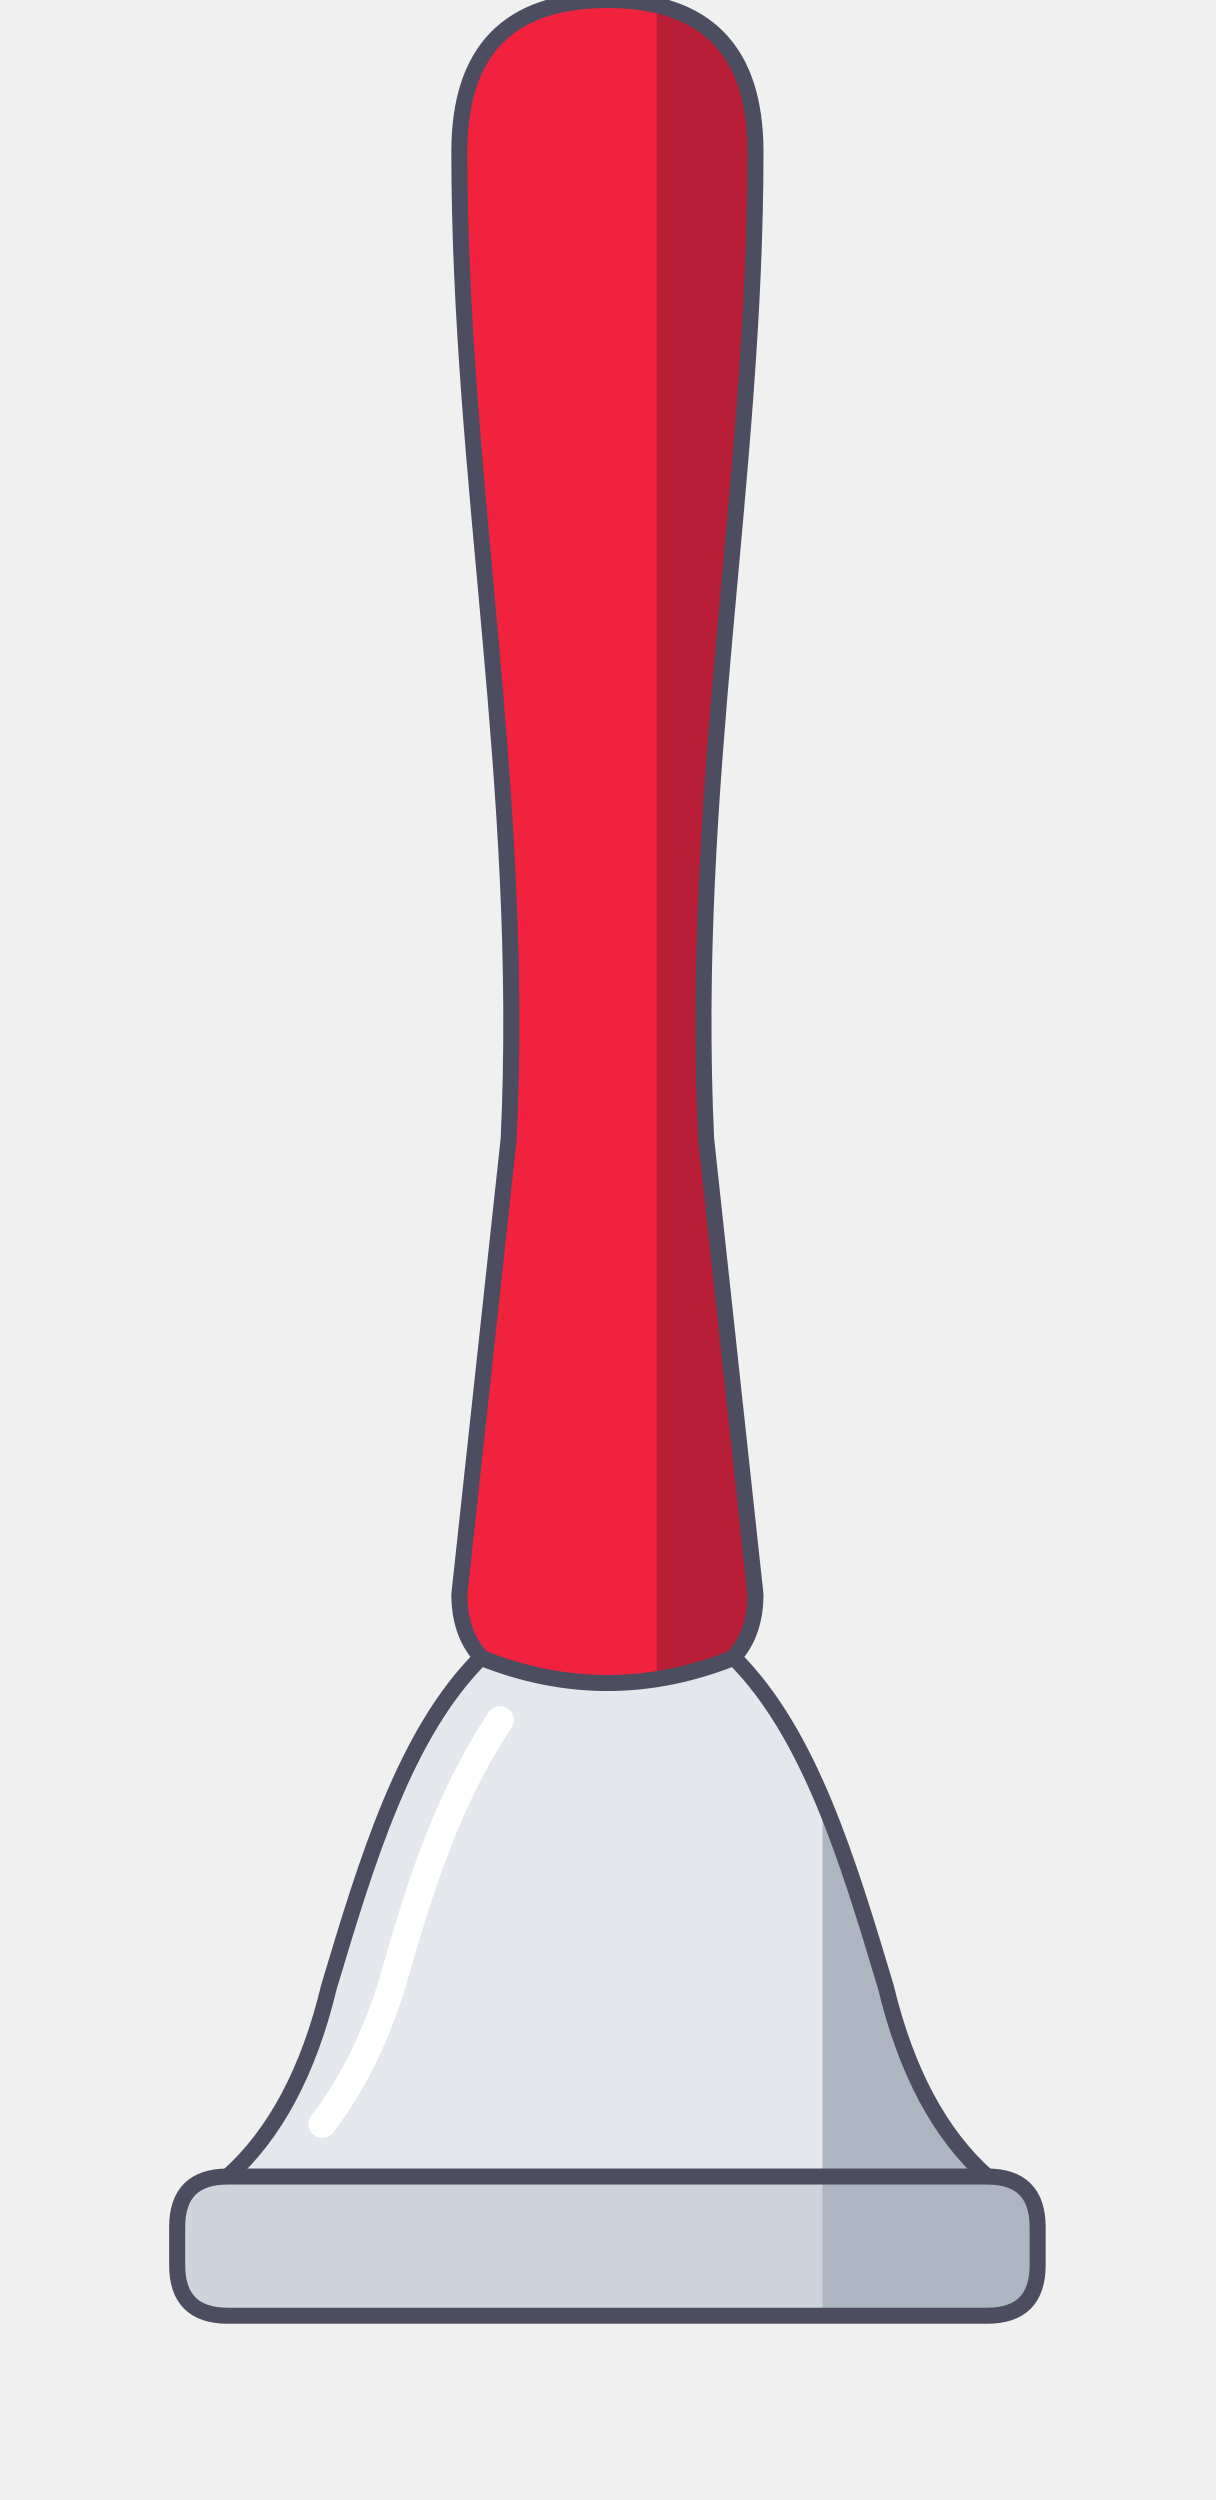
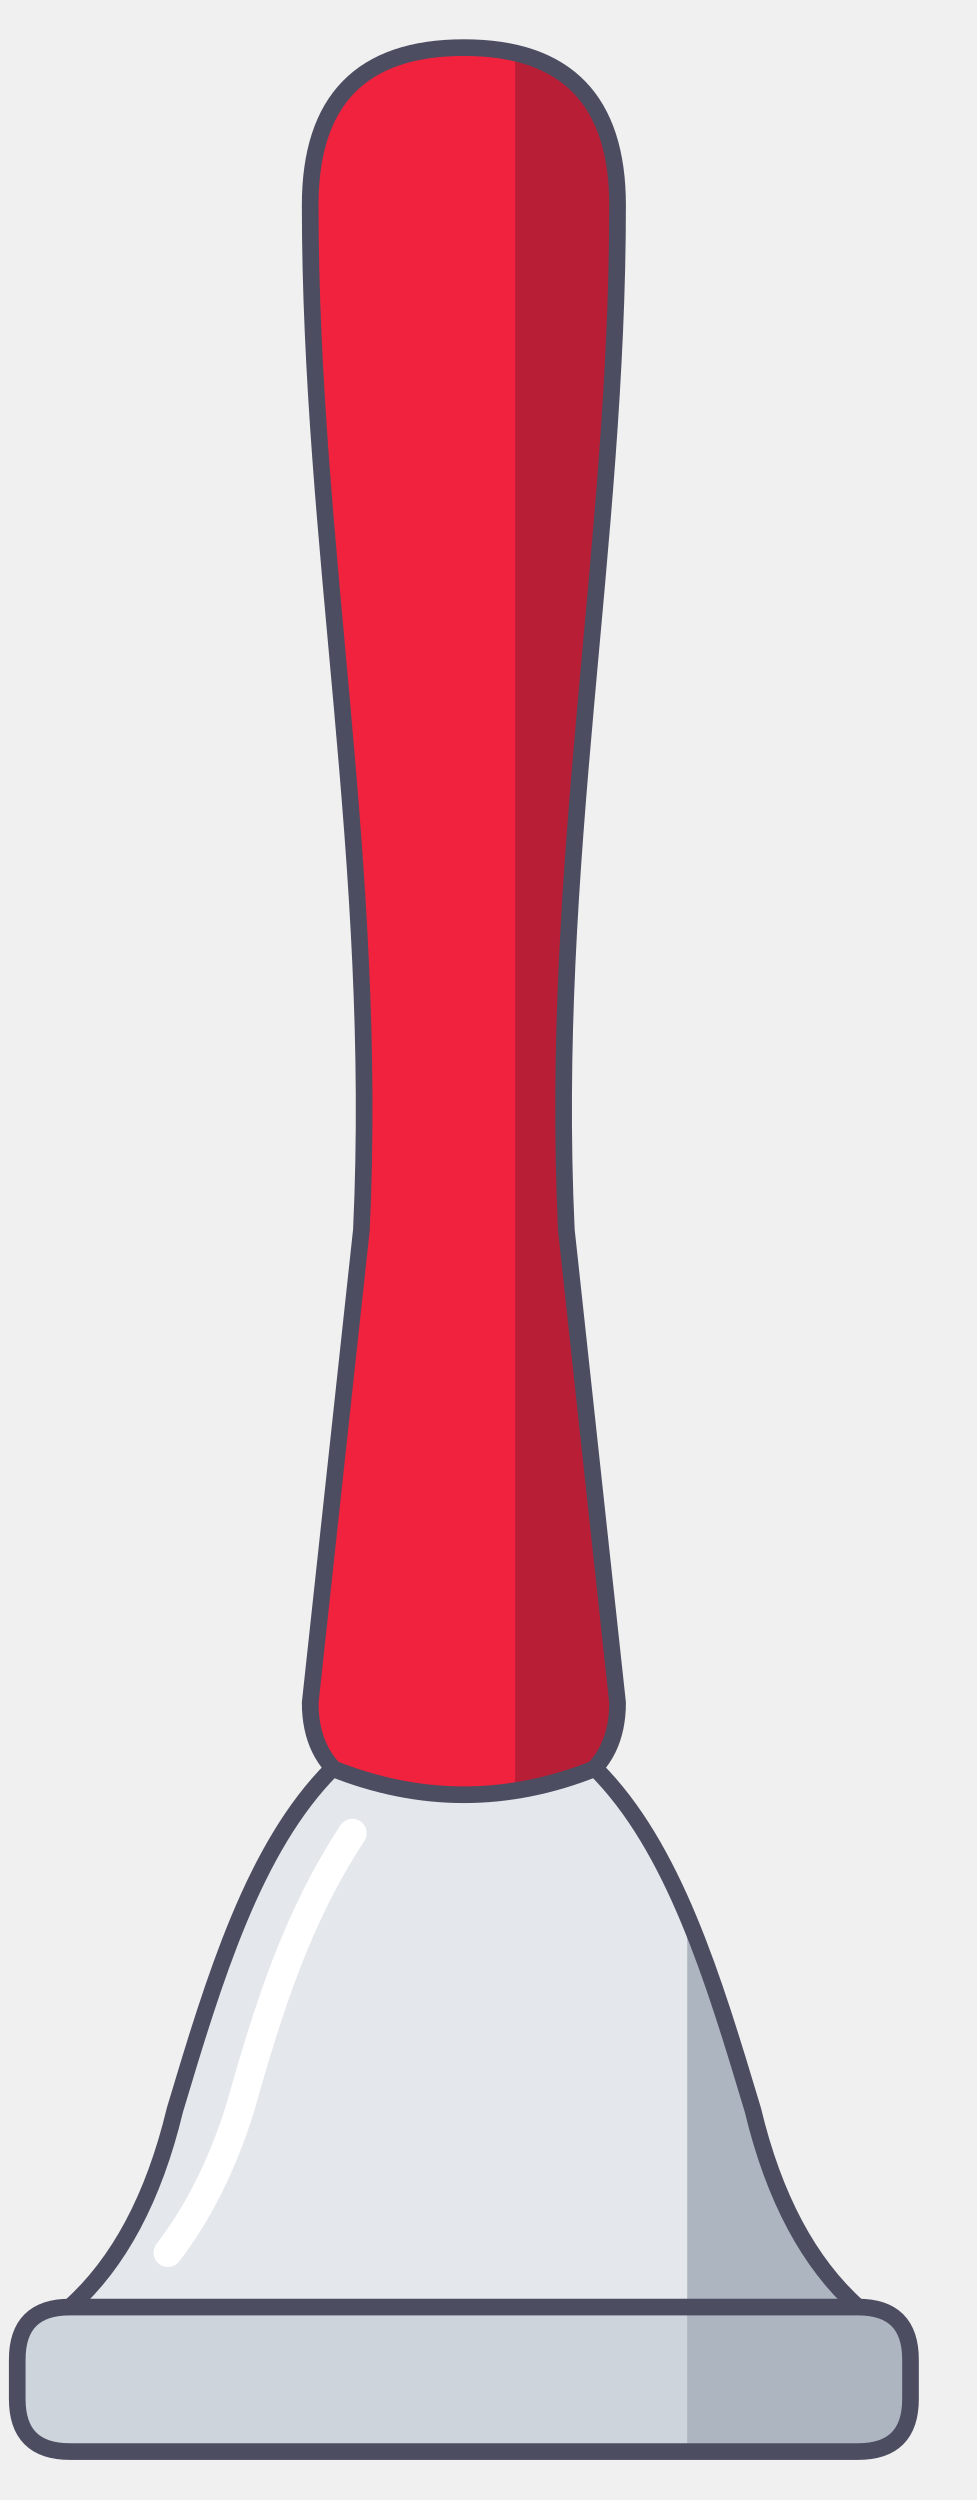
- <svg xmlns="http://www.w3.org/2000/svg" width="53" height="109" viewBox="0 0 53 109" fill="none">
+ <svg xmlns="http://www.w3.org/2000/svg" width="41" height="105" viewBox="7 -2 41 105" fill="none">
  <defs>
    <clipPath id="bell-8-clip-handle">
      <path d="M20.028 6.621C20.028 2.207 22.179 0 26.483 0C30.786 0 32.938 2.207 32.938 6.621C32.938 20.965 30.069 34.207 30.786 49.655L32.938 69.517C32.938 72.46 30.786 73.931 26.483 73.931C22.179 73.931 20.028 72.46 20.028 69.517L22.179 49.655C22.897 34.207 20.028 20.965 20.028 6.621Z" />
    </clipPath>
    <clipPath id="bell-8-clip-body">
      <path d="M20.965 72.276C24.644 73.747 28.322 73.747 32 72.276C35.31 75.586 36.965 81.103 38.621 86.621C39.503 90.299 40.975 93.058 43.035 94.897V97.655H9.931V94.897C11.991 93.058 13.462 90.299 14.345 86.621C16 81.103 17.655 75.586 20.965 72.276Z" />
    </clipPath>
    <clipPath id="bell-8-clip-rim">
      <path d="M9.931 94.897H43.035C44.506 94.897 45.241 95.632 45.241 97.103V98.759C45.241 100.23 44.506 100.966 43.035 100.966H9.931C8.46 100.966 7.724 100.23 7.724 98.759V97.103C7.724 95.632 8.46 94.897 9.931 94.897Z" />
    </clipPath>
  </defs>
  <g data-part="handle">
    <g data-layer="fill">
      <path d="M20.028 6.621C20.028 2.207 22.179 0 26.483 0C30.786 0 32.938 2.207 32.938 6.621C32.938 20.965 30.069 34.207 30.786 49.655L32.938 69.517C32.938 72.46 30.786 73.931 26.483 73.931C22.179 73.931 20.028 72.46 20.028 69.517L22.179 49.655C22.897 34.207 20.028 20.965 20.028 6.621Z" fill="#F0223E" />
    </g>
    <g data-layer="shade">
      <rect clip-path="url(#bell-8-clip-handle)" x="28.634" y="-1.45" width="6" height="77" fill="#B81E35" />
    </g>
    <g data-layer="line" stroke="#4C4D61" stroke-width="0.7" stroke-linejoin="round" stroke-linecap="round">
      <path d="M20.028 6.621C20.028 2.207 22.179 0 26.483 0C30.786 0 32.938 2.207 32.938 6.621C32.938 20.965 30.069 34.207 30.786 49.655L32.938 69.517C32.938 72.46 30.786 73.931 26.483 73.931C22.179 73.931 20.028 72.46 20.028 69.517L22.179 49.655C22.897 34.207 20.028 20.965 20.028 6.621Z" />
    </g>
  </g>
  <g data-part="body">
    <g data-layer="fill">
      <path d="M20.965 72.276C24.644 73.747 28.322 73.747 32 72.276C35.31 75.586 36.965 81.103 38.621 86.621C39.503 90.299 40.975 93.058 43.035 94.897V97.655H9.931V94.897C11.991 93.058 13.462 90.299 14.345 86.621C16 81.103 17.655 75.586 20.965 72.276Z" fill="#E4E8EC" />
    </g>
    <g data-layer="shade">
      <rect clip-path="url(#bell-8-clip-body)" x="35.862" y="70.276" width="12" height="32.69" fill="#ADB6C0" />
    </g>
    <g data-layer="highlight">
      <path clip-path="url(#bell-8-clip-body)" d="M21.8 74.991C19.5 78.491 18.3 82.241 17.1 86.491C16.34 88.961 15.29 90.996 14.05 92.611" stroke="#FFFFFF" stroke-width="1.2" stroke-linecap="round" />
    </g>
    <g data-layer="line" stroke="#4C4D61" stroke-width="0.7" stroke-linejoin="round" stroke-linecap="round">
      <path d="M20.965 72.276C24.644 73.747 28.322 73.747 32 72.276C35.31 75.586 36.965 81.103 38.621 86.621C39.503 90.299 40.975 93.058 43.035 94.897V97.655H9.931V94.897C11.991 93.058 13.462 90.299 14.345 86.621C16 81.103 17.655 75.586 20.965 72.276Z" />
    </g>
  </g>
  <g data-part="rim">
    <g data-layer="fill">
      <path d="M9.931 94.897H43.035C44.506 94.897 45.241 95.632 45.241 97.103V98.759C45.241 100.23 44.506 100.966 43.035 100.966H9.931C8.46 100.966 7.724 100.23 7.724 98.759V97.103C7.724 95.632 8.46 94.897 9.931 94.897Z" fill="#CDD4DB" />
    </g>
    <g data-layer="shade">
      <rect clip-path="url(#bell-8-clip-rim)" x="35.862" y="93.597" width="12" height="8.669" fill="#ADB6C0" />
    </g>
    <g data-layer="line" stroke="#4C4D61" stroke-width="0.7" stroke-linejoin="round" stroke-linecap="round">
      <path d="M9.931 94.897H43.035C44.506 94.897 45.241 95.632 45.241 97.103V98.759C45.241 100.23 44.506 100.966 43.035 100.966H9.931C8.46 100.966 7.724 100.23 7.724 98.759V97.103C7.724 95.632 8.46 94.897 9.931 94.897Z" />
    </g>
  </g>
</svg>
